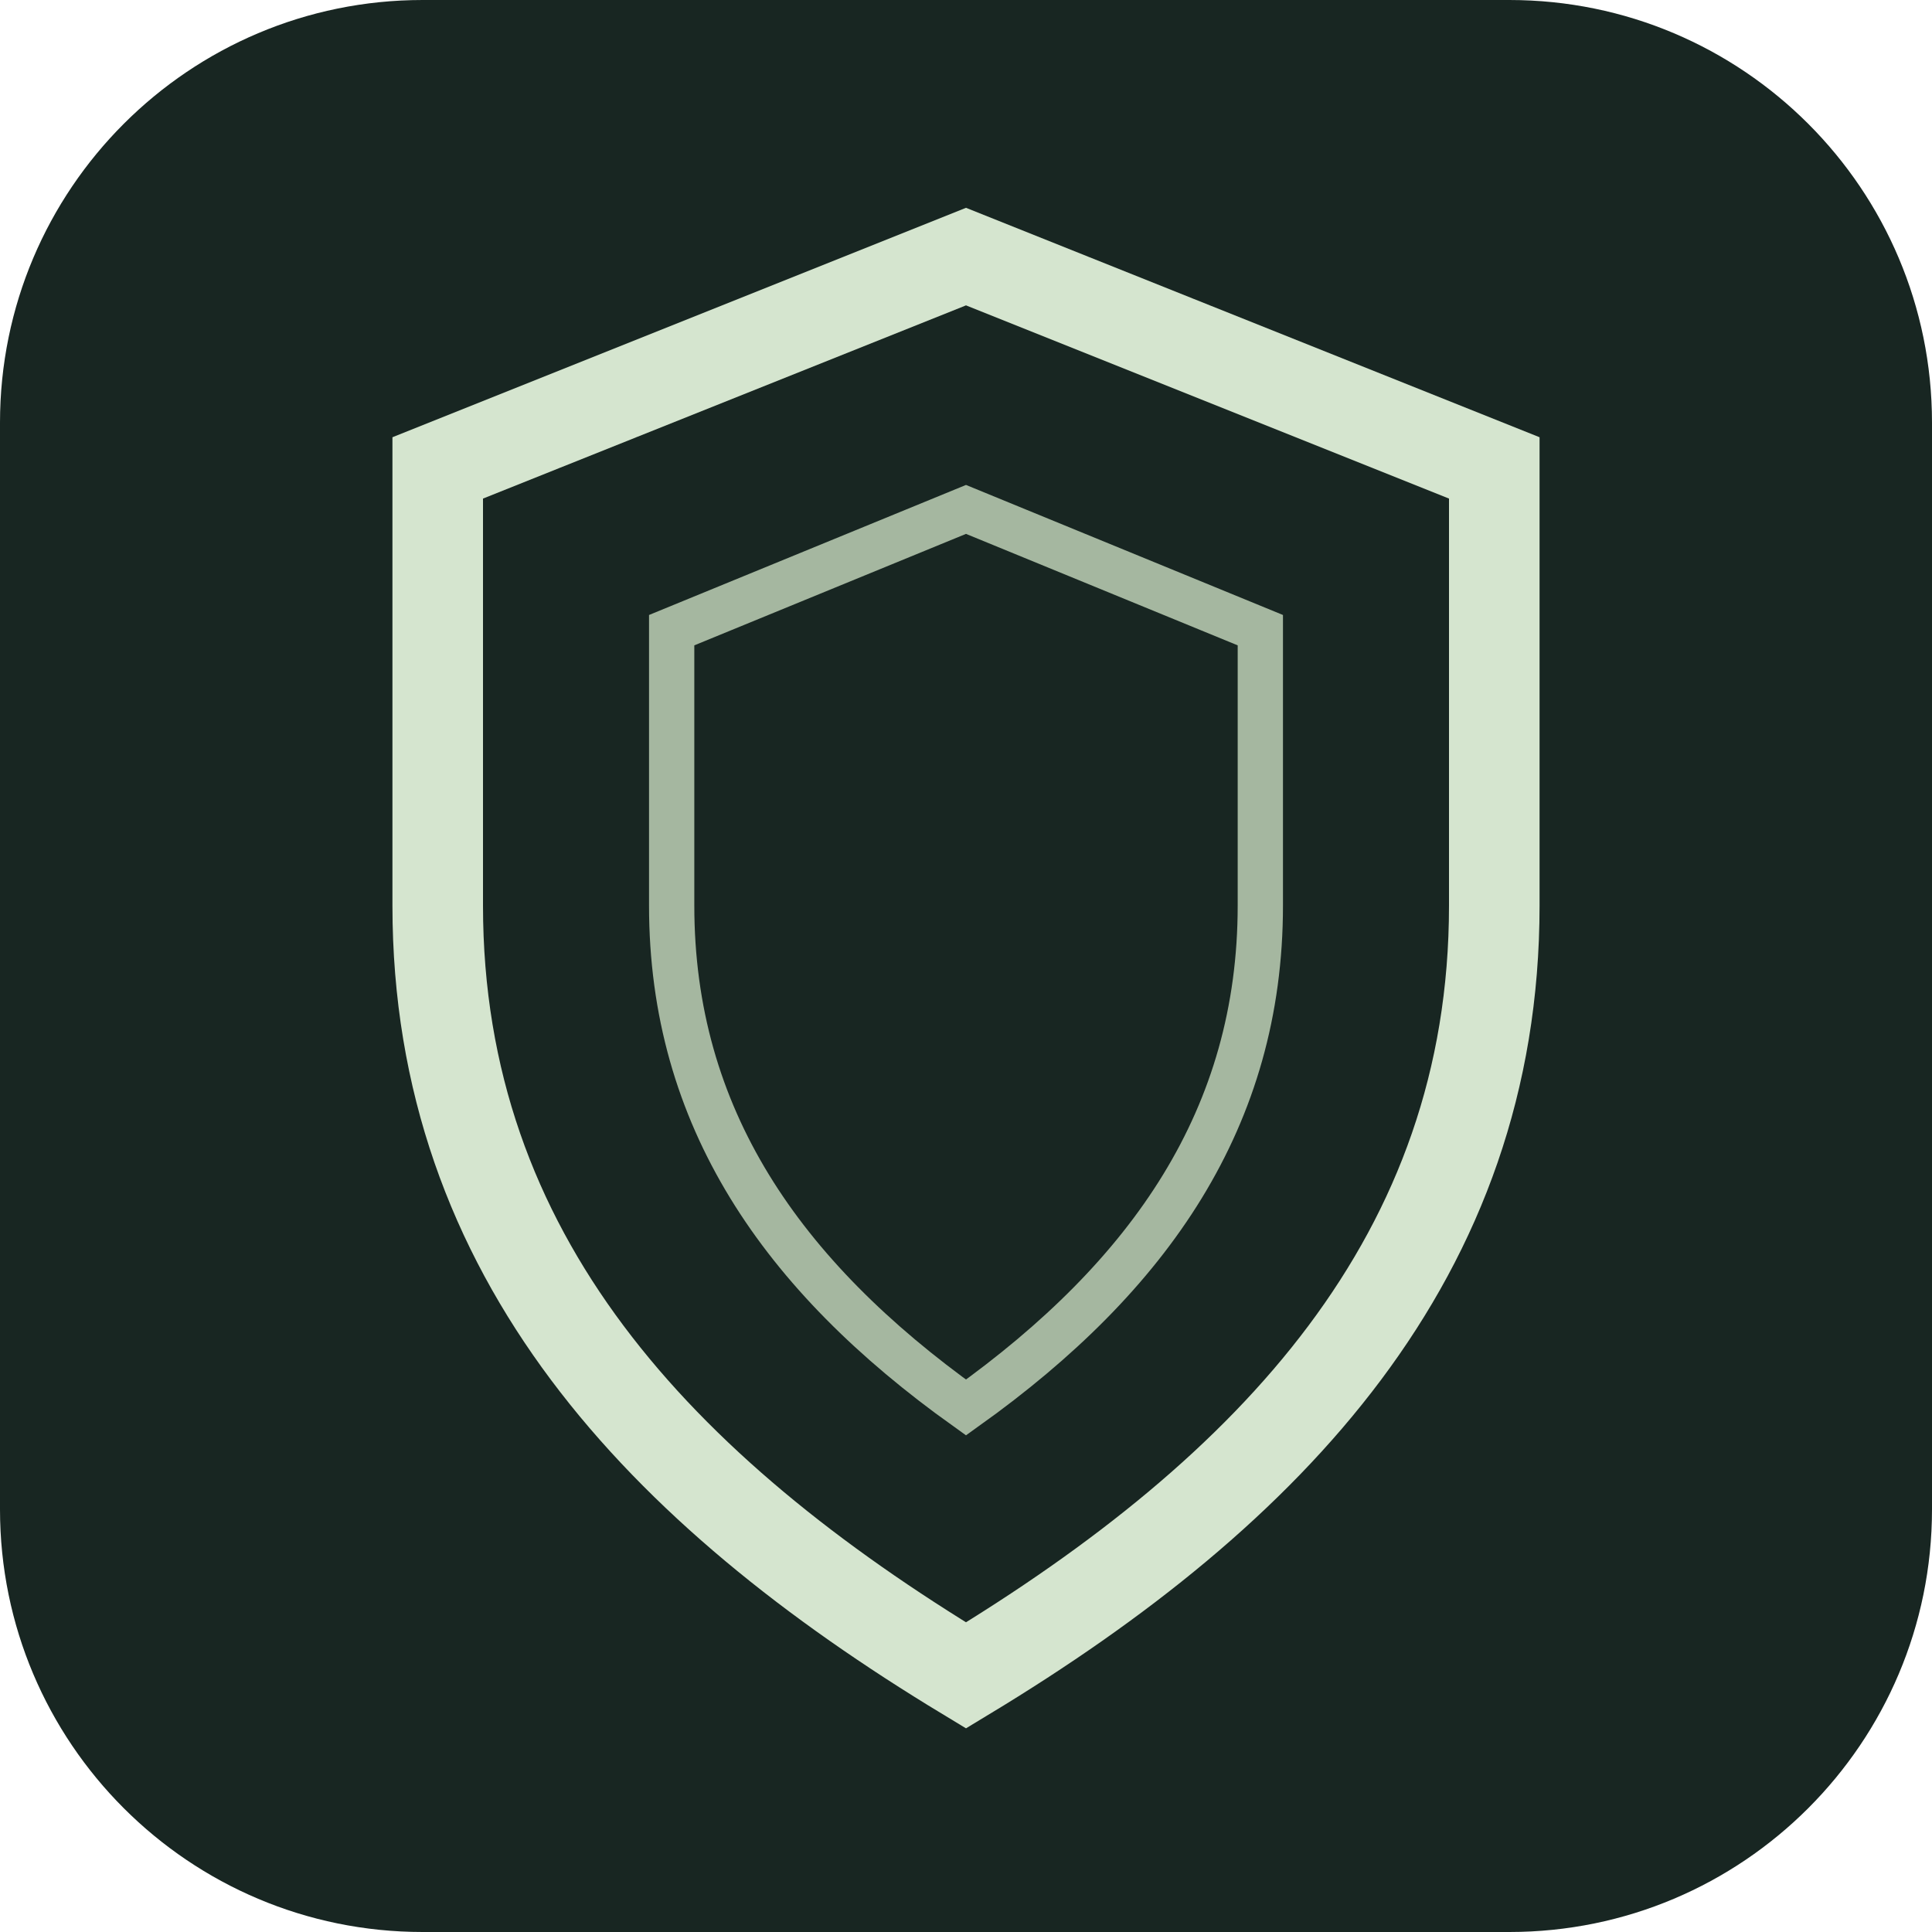
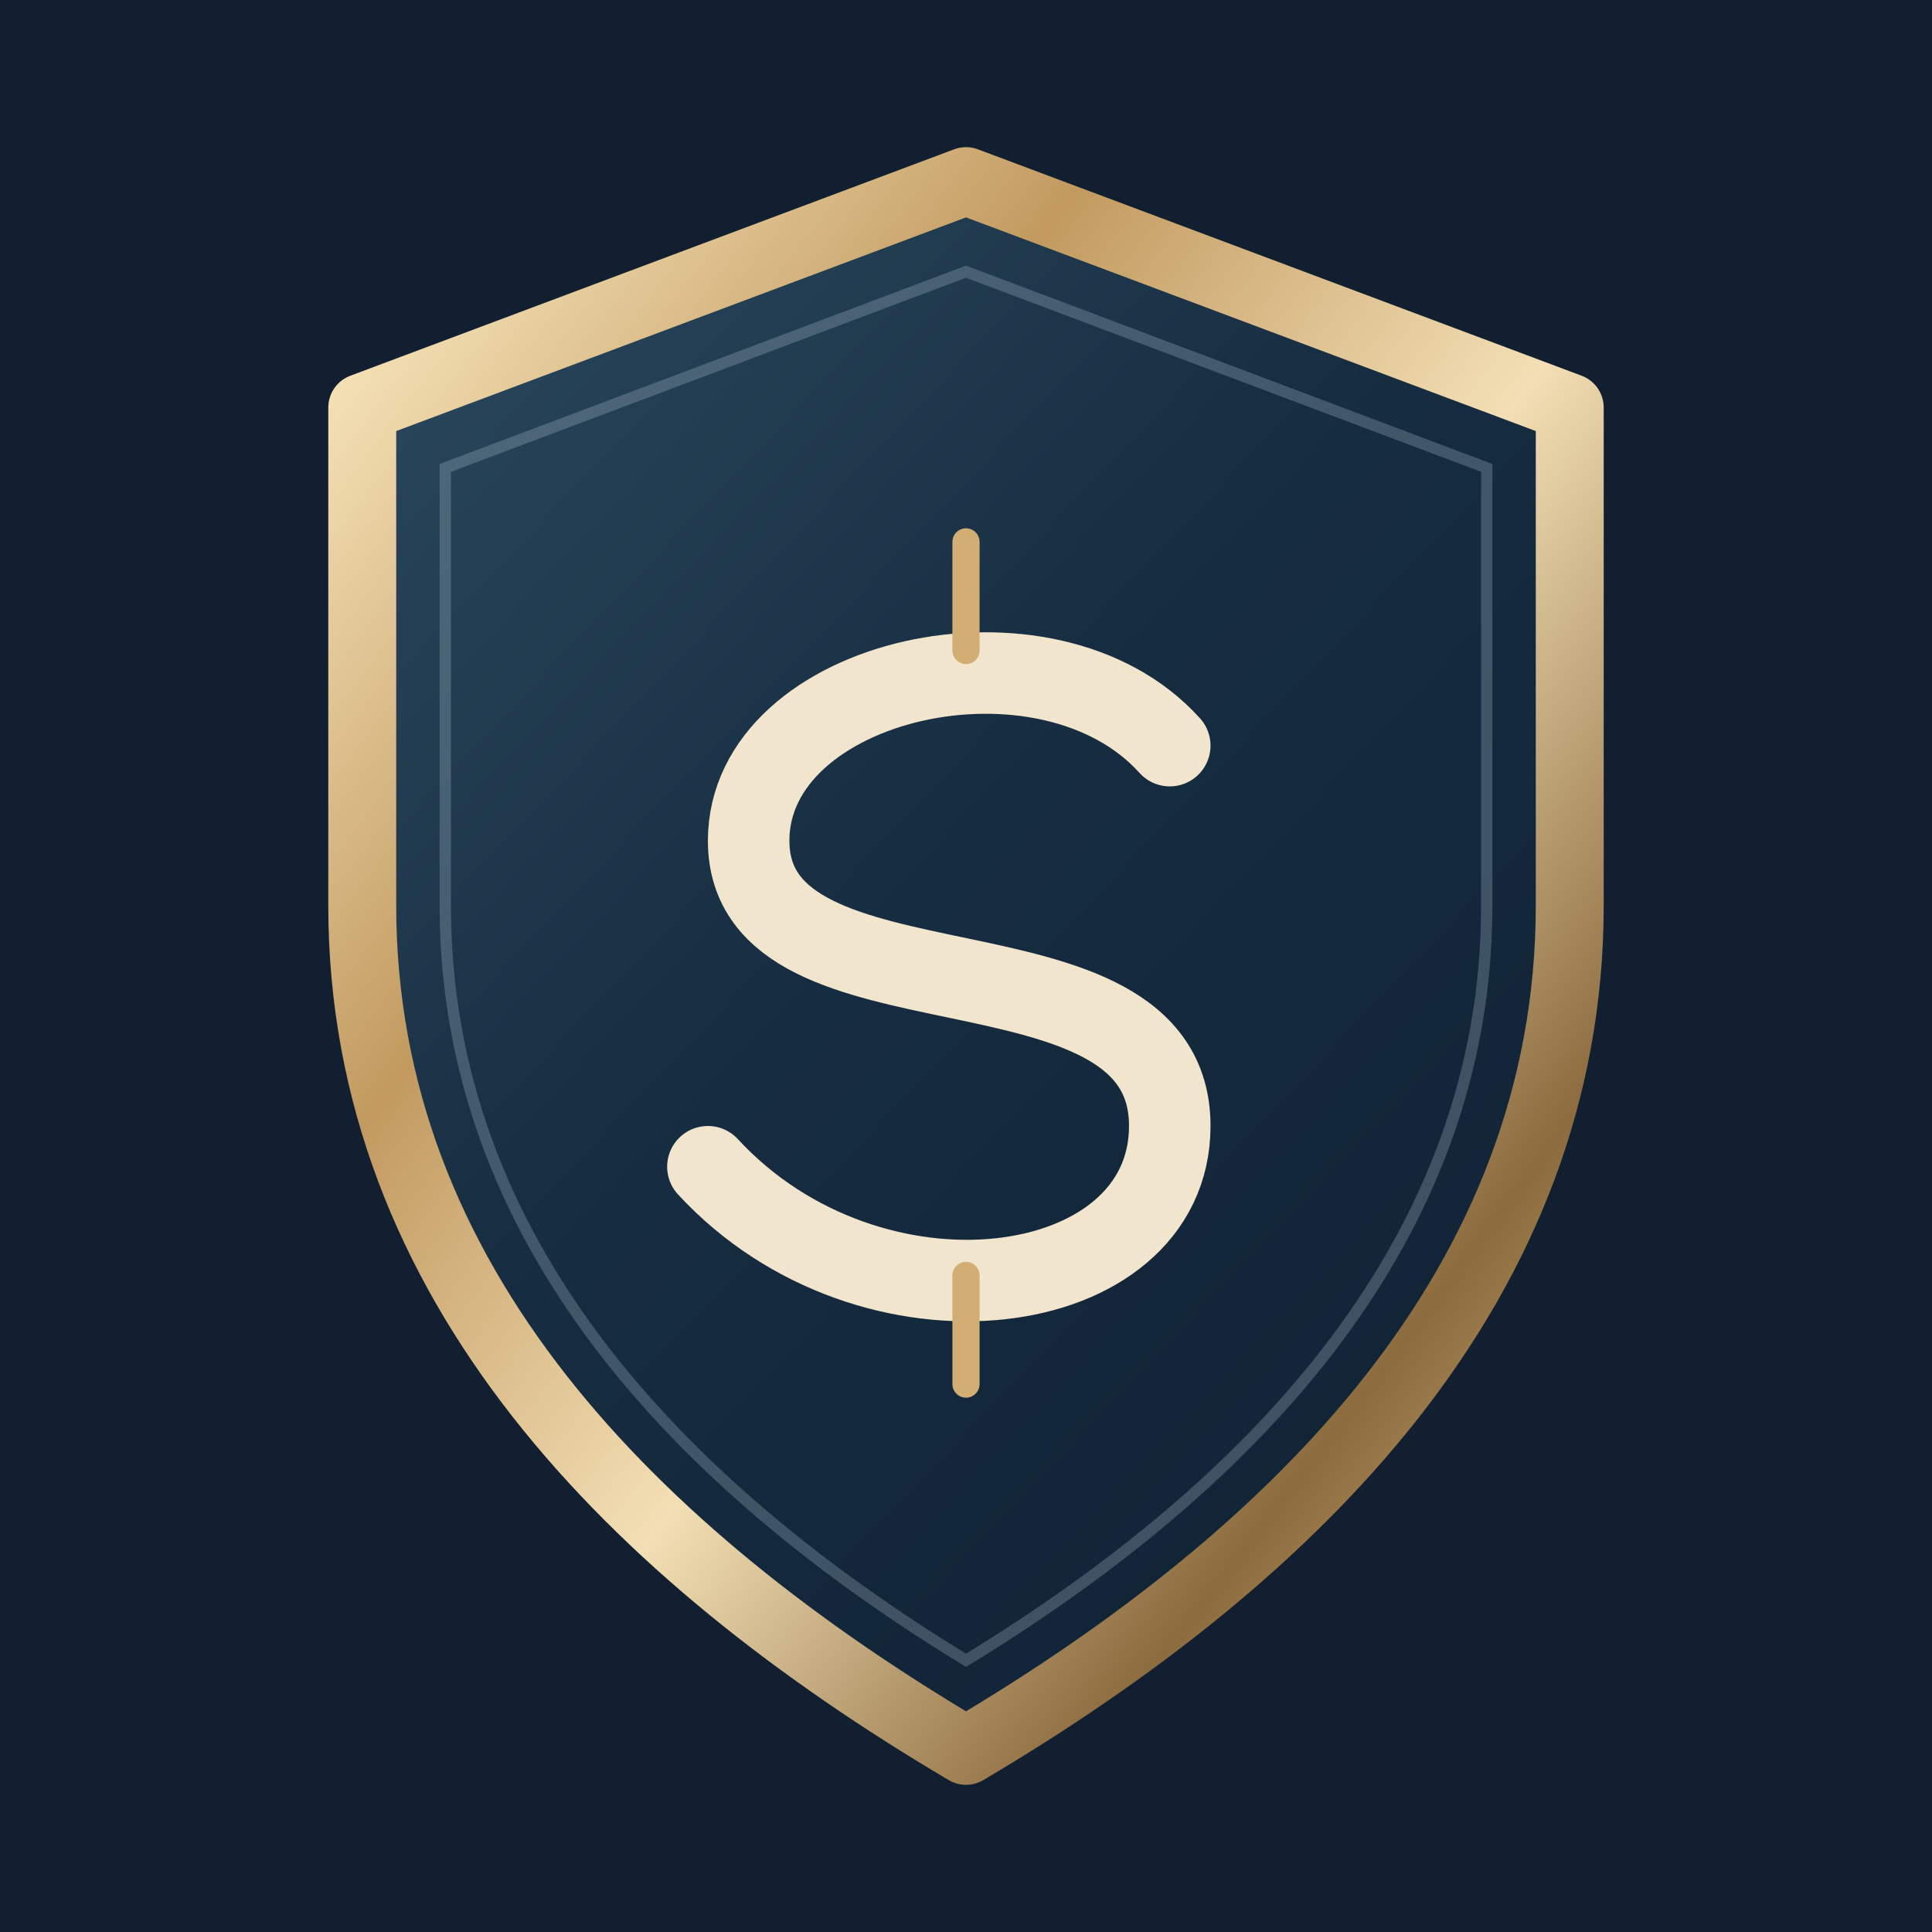
<svg xmlns="http://www.w3.org/2000/svg" width="512" height="512" viewBox="0 0 512 512">
-   <rect width="512" height="512" rx="112" fill="#182622" />
-   <path d="M256 68 396 124v116c0 93-59 155-140 204-81-49-140-111-140-204V124Z" fill="none" stroke="#d5e5cf" stroke-width="24" />
-   <path d="M256 135 334 167v73c0 56-29 98-78 133-49-35-78-77-78-133v-73Z" fill="none" stroke="#a5b7a0" stroke-width="12" />
+   <defs>
+     <linearGradient id="brass" x1="0" y1="0" x2="1" y2="1">
+       <stop stop-color="#fff0c8" />
+       <stop offset=".3" stop-color="#c29a60" />
+       <stop offset=".55" stop-color="#f3dfb5" />
+       <stop offset=".8" stop-color="#8c6b3e" />
+       <stop offset="1" stop-color="#e0be83" />
+     </linearGradient>
+     <linearGradient id="navy" x1="0" y1="0" x2=".8" y2="1">
+       <stop stop-color="#2d4b60" />
+       <stop offset=".5" stop-color="#162c40" />
+       <stop offset="1" stop-color="#112234" />
+     </linearGradient>
+   </defs>
+   <path fill="#111f31" d="M0 0h512v512H0Z" />
+   <path d="M256 48 416 108v132c0 100-72 172-160 224C168 412 96 340 96 240V108Z" fill="url(#navy)" stroke="url(#brass)" stroke-width="18" stroke-linejoin="round" />
+   <path d="M256 72 394 124v116c0 88-61 153-138 200-77-47-138-112-138-200V124Z" fill="none" stroke="#afc4d4" stroke-opacity=".28" stroke-width="3" />
+   <g transform="translate(256 248) scale(3.6)" fill="none" stroke-linecap="round">
+     <path d="M15-14C6-24-16-19-16-7c0 14 31 6 31 21C15 27-7 30-19 17" stroke="#f1e5cd" stroke-width="6" />
+     <path d="M0-29v8m0 46v8" stroke="#d2ae75" stroke-width="2" />
+   </g>
</svg>
